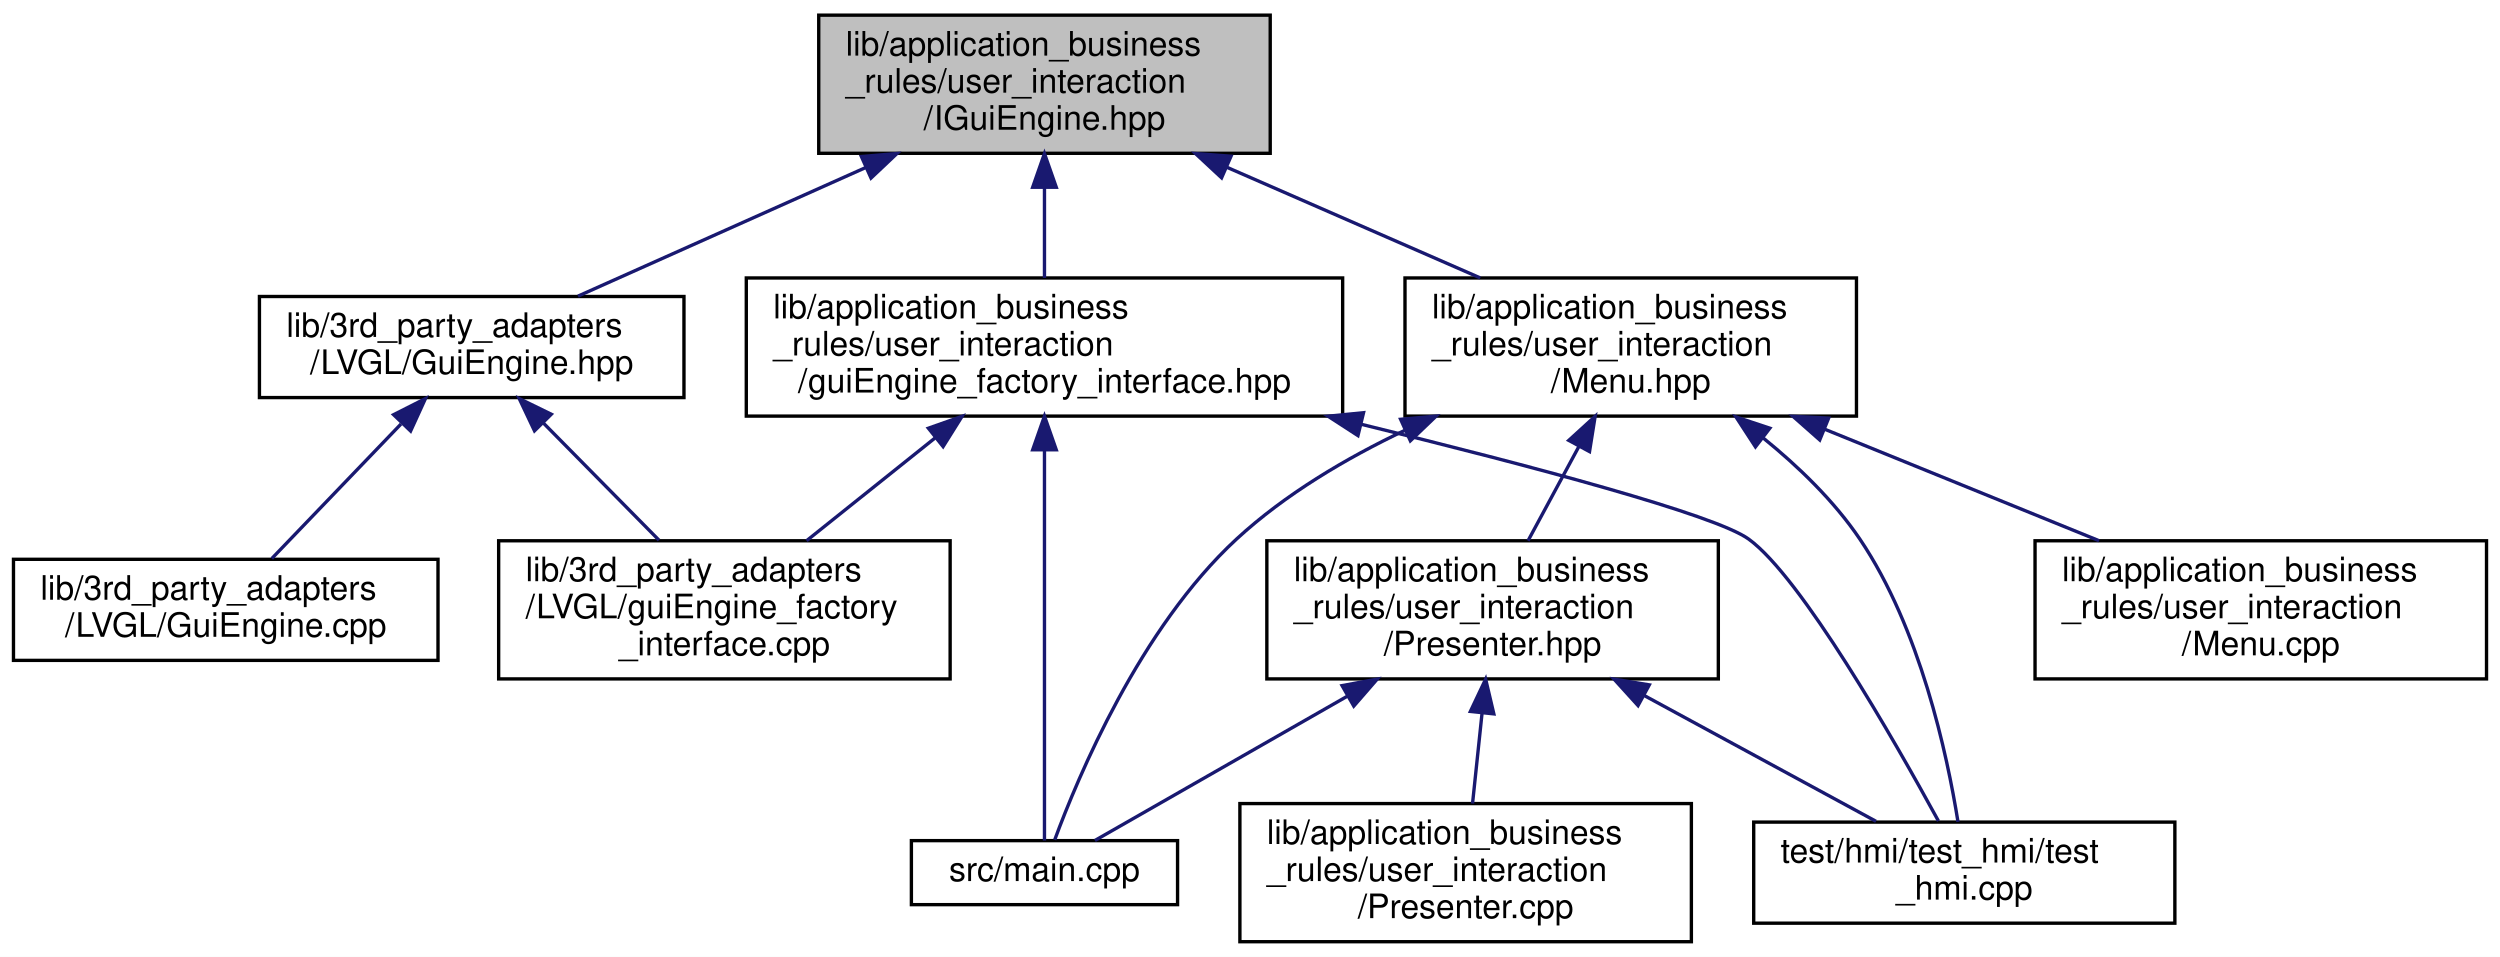
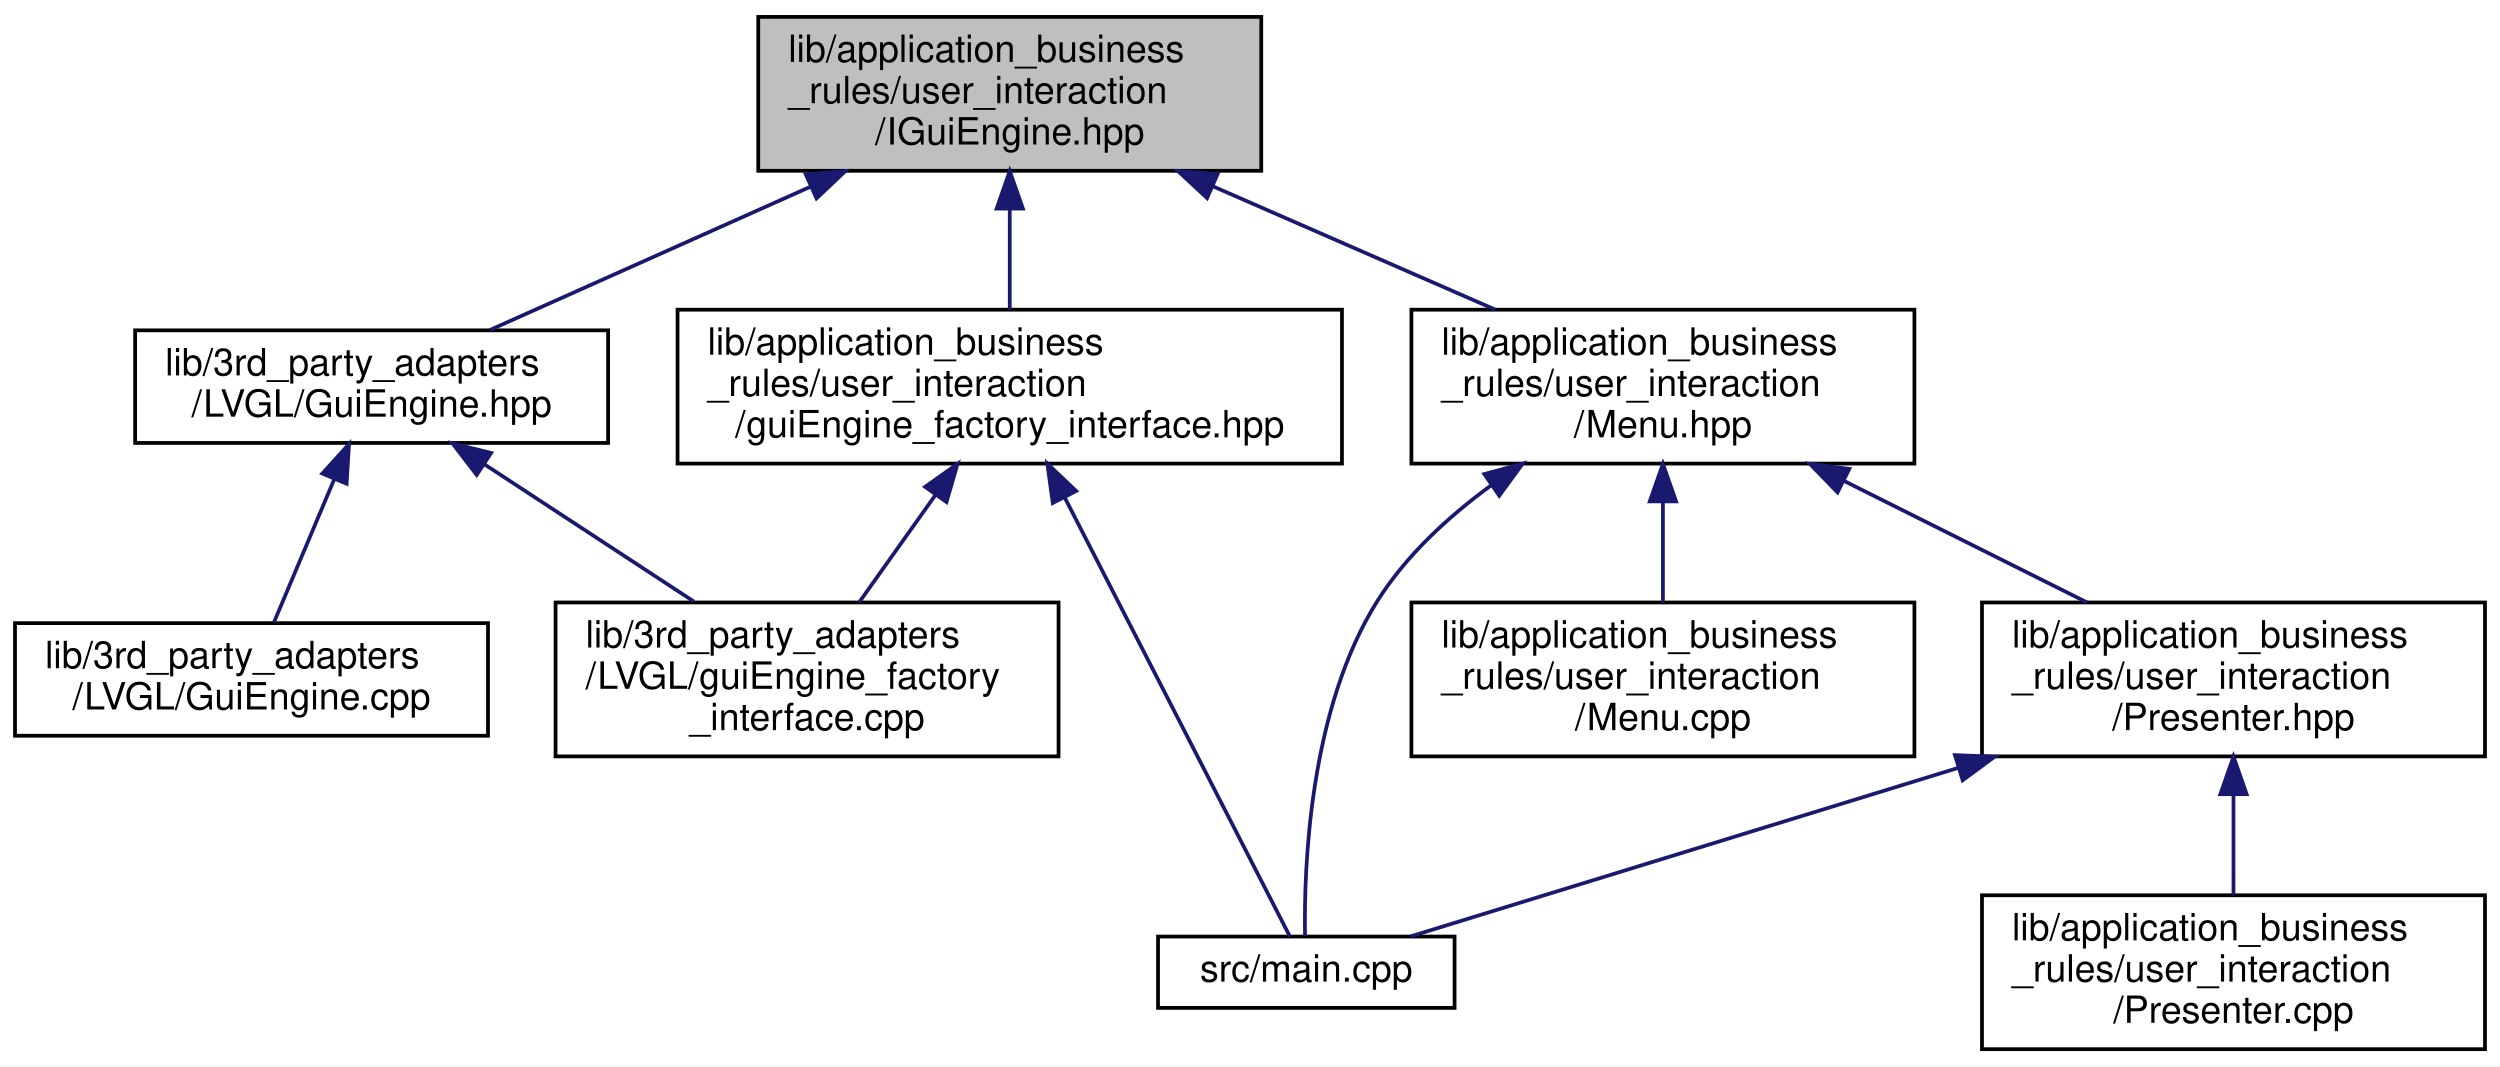
- <svg xmlns="http://www.w3.org/2000/svg" xmlns:xlink="http://www.w3.org/1999/xlink" width="742pt" height="284pt" viewBox="0.00 0.00 742.00 284.00">
+ <svg xmlns="http://www.w3.org/2000/svg" xmlns:xlink="http://www.w3.org/1999/xlink" width="666pt" height="284pt" viewBox="0.00 0.00 666.00 284.00">
  <g id="graph0" class="graph" transform="scale(1 1) rotate(0) translate(4 280)">
-     <polygon fill="white" stroke="transparent" points="-4,4 -4,-280 738,-280 738,4 -4,4" />
+     <polygon fill="white" stroke="transparent" points="-4,4 -4,-280 662,-280 662,4 -4,4" />
    <g id="node1" class="node">
      <g id="a_node1">
        <a xlink:title=" ">
-           <polygon fill="#bfbfbf" stroke="black" points="239,-234.5 239,-275.5 373,-275.5 373,-234.5 239,-234.5" />
-           <text text-anchor="start" x="247" y="-263.5" font-family="Helvetica,sans-Serif" font-size="10.00">lib/application_business</text>
-           <text text-anchor="start" x="247" y="-252.5" font-family="Helvetica,sans-Serif" font-size="10.00">_rules/user_interaction</text>
-           <text text-anchor="middle" x="306" y="-241.5" font-family="Helvetica,sans-Serif" font-size="10.00">/IGuiEngine.hpp</text>
+           <polygon fill="#bfbfbf" stroke="black" points="198,-234.5 198,-275.5 332,-275.5 332,-234.5 198,-234.5" />
+           <text text-anchor="start" x="206" y="-263.5" font-family="Helvetica,sans-Serif" font-size="10.00">lib/application_business</text>
+           <text text-anchor="start" x="206" y="-252.5" font-family="Helvetica,sans-Serif" font-size="10.00">_rules/user_interaction</text>
+           <text text-anchor="middle" x="265" y="-241.5" font-family="Helvetica,sans-Serif" font-size="10.00">/IGuiEngine.hpp</text>
        </a>
      </g>
    </g>
    <g id="node2" class="node">
      <g id="a_node2">
        <a xlink:href="GuiEngine_8hpp.xhtml" target="_top" xlink:title=" ">
-           <polygon fill="white" stroke="black" points="73,-162 73,-192 199,-192 199,-162 73,-162" />
-           <text text-anchor="start" x="81" y="-180" font-family="Helvetica,sans-Serif" font-size="10.00">lib/3rd_party_adapters</text>
-           <text text-anchor="middle" x="136" y="-169" font-family="Helvetica,sans-Serif" font-size="10.00">/LVGL/GuiEngine.hpp</text>
+           <polygon fill="white" stroke="black" points="32,-162 32,-192 158,-192 158,-162 32,-162" />
+           <text text-anchor="start" x="40" y="-180" font-family="Helvetica,sans-Serif" font-size="10.00">lib/3rd_party_adapters</text>
+           <text text-anchor="middle" x="95" y="-169" font-family="Helvetica,sans-Serif" font-size="10.00">/LVGL/GuiEngine.hpp</text>
        </a>
      </g>
    </g>
    <g id="edge1" class="edge">
-       <path fill="none" stroke="midnightblue" d="M252.95,-230.28C224.93,-217.76 191.48,-202.81 167.55,-192.11" />
-       <polygon fill="midnightblue" stroke="midnightblue" points="251.66,-233.54 262.22,-234.43 254.52,-227.15 251.66,-233.54" />
+       <path fill="none" stroke="midnightblue" d="M211.95,-230.28C183.93,-217.76 150.48,-202.81 126.55,-192.11" />
+       <polygon fill="midnightblue" stroke="midnightblue" points="210.66,-233.54 221.22,-234.43 213.52,-227.15 210.66,-233.54" />
    </g>
    <g id="node5" class="node">
      <g id="a_node5">
        <a xlink:href="guiEngine__factory__interface_8hpp.xhtml" target="_top" xlink:title="Dependency injection for the guiEngine.">
-           <polygon fill="white" stroke="black" points="217.5,-156.5 217.5,-197.5 394.5,-197.5 394.5,-156.5 217.5,-156.5" />
-           <text text-anchor="start" x="225.5" y="-185.5" font-family="Helvetica,sans-Serif" font-size="10.00">lib/application_business</text>
-           <text text-anchor="start" x="225.5" y="-174.5" font-family="Helvetica,sans-Serif" font-size="10.00">_rules/user_interaction</text>
-           <text text-anchor="middle" x="306" y="-163.5" font-family="Helvetica,sans-Serif" font-size="10.00">/guiEngine_factory_interface.hpp</text>
+           <polygon fill="white" stroke="black" points="176.5,-156.5 176.5,-197.5 353.5,-197.5 353.5,-156.5 176.5,-156.5" />
+           <text text-anchor="start" x="184.5" y="-185.5" font-family="Helvetica,sans-Serif" font-size="10.00">lib/application_business</text>
+           <text text-anchor="start" x="184.5" y="-174.5" font-family="Helvetica,sans-Serif" font-size="10.00">_rules/user_interaction</text>
+           <text text-anchor="middle" x="265" y="-163.5" font-family="Helvetica,sans-Serif" font-size="10.00">/guiEngine_factory_interface.hpp</text>
        </a>
      </g>
    </g>
    <g id="edge4" class="edge">
-       <path fill="none" stroke="midnightblue" d="M306,-224.3C306,-215.3 306,-205.65 306,-197.51" />
-       <polygon fill="midnightblue" stroke="midnightblue" points="302.5,-224.43 306,-234.43 309.5,-224.43 302.5,-224.43" />
+       <path fill="none" stroke="midnightblue" d="M265,-224.3C265,-215.3 265,-205.65 265,-197.51" />
+       <polygon fill="midnightblue" stroke="midnightblue" points="261.5,-224.43 265,-234.43 268.5,-224.43 261.5,-224.43" />
    </g>
-     <g id="node8" class="node">
-       <g id="a_node8">
+     <g id="node7" class="node">
+       <g id="a_node7">
        <a xlink:href="Menu_8hpp.xhtml" target="_top" xlink:title=" ">
-           <polygon fill="white" stroke="black" points="413,-156.5 413,-197.5 547,-197.5 547,-156.5 413,-156.5" />
-           <text text-anchor="start" x="421" y="-185.5" font-family="Helvetica,sans-Serif" font-size="10.00">lib/application_business</text>
-           <text text-anchor="start" x="421" y="-174.5" font-family="Helvetica,sans-Serif" font-size="10.00">_rules/user_interaction</text>
-           <text text-anchor="middle" x="480" y="-163.5" font-family="Helvetica,sans-Serif" font-size="10.00">/Menu.hpp</text>
+           <polygon fill="white" stroke="black" points="372,-156.5 372,-197.5 506,-197.5 506,-156.5 372,-156.5" />
+           <text text-anchor="start" x="380" y="-185.5" font-family="Helvetica,sans-Serif" font-size="10.00">lib/application_business</text>
+           <text text-anchor="start" x="380" y="-174.5" font-family="Helvetica,sans-Serif" font-size="10.00">_rules/user_interaction</text>
+           <text text-anchor="middle" x="439" y="-163.5" font-family="Helvetica,sans-Serif" font-size="10.00">/Menu.hpp</text>
        </a>
      </g>
    </g>
-     <g id="edge8" class="edge">
-       <path fill="none" stroke="midnightblue" d="M360.19,-230.33C384.34,-219.78 412.43,-207.51 435.34,-197.51" />
-       <polygon fill="midnightblue" stroke="midnightblue" points="358.57,-227.22 350.81,-234.43 361.37,-233.63 358.57,-227.22" />
+     <g id="edge7" class="edge">
+       <path fill="none" stroke="midnightblue" d="M319.19,-230.33C343.34,-219.78 371.43,-207.51 394.34,-197.51" />
+       <polygon fill="midnightblue" stroke="midnightblue" points="317.57,-227.22 309.81,-234.43 320.37,-233.63 317.57,-227.22" />
    </g>
    <g id="node3" class="node">
      <g id="a_node3">
        <a xlink:href="GuiEngine_8cpp.xhtml" target="_top" xlink:title=" ">
          <polygon fill="white" stroke="black" points="0,-84 0,-114 126,-114 126,-84 0,-84" />
          <text text-anchor="start" x="8" y="-102" font-family="Helvetica,sans-Serif" font-size="10.00">lib/3rd_party_adapters</text>
          <text text-anchor="middle" x="63" y="-91" font-family="Helvetica,sans-Serif" font-size="10.00">/LVGL/GuiEngine.cpp</text>
        </a>
      </g>
    </g>
    <g id="edge2" class="edge">
-       <path fill="none" stroke="midnightblue" d="M115.03,-154.17C102.7,-141.33 87.46,-125.47 76.67,-114.23" />
-       <polygon fill="midnightblue" stroke="midnightblue" points="112.82,-156.92 122.27,-161.7 117.87,-152.07 112.82,-156.92" />
+       <path fill="none" stroke="midnightblue" d="M85.04,-152.33C79.78,-139.85 73.5,-124.94 68.99,-114.23" />
+       <polygon fill="midnightblue" stroke="midnightblue" points="81.87,-153.85 88.98,-161.7 88.33,-151.13 81.87,-153.85" />
    </g>
    <g id="node4" class="node">
      <g id="a_node4">
        <a xlink:href="guiEngine__factory__interface_8cpp.xhtml" target="_top" xlink:title=" ">
          <polygon fill="white" stroke="black" points="144,-78.5 144,-119.5 278,-119.5 278,-78.5 144,-78.5" />
          <text text-anchor="start" x="152" y="-107.5" font-family="Helvetica,sans-Serif" font-size="10.00">lib/3rd_party_adapters</text>
          <text text-anchor="start" x="152" y="-96.5" font-family="Helvetica,sans-Serif" font-size="10.00">/LVGL/guiEngine_factory</text>
          <text text-anchor="middle" x="211" y="-85.5" font-family="Helvetica,sans-Serif" font-size="10.00">_interface.cpp</text>
        </a>
      </g>
    </g>
    <g id="edge3" class="edge">
-       <path fill="none" stroke="midnightblue" d="M157.17,-154.55C167.98,-143.6 181.03,-130.37 191.58,-119.68" />
-       <polygon fill="midnightblue" stroke="midnightblue" points="154.64,-152.13 150.11,-161.7 159.62,-157.05 154.64,-152.13" />
+       <path fill="none" stroke="midnightblue" d="M125.08,-156.29C142.23,-145.06 163.66,-131.02 180.82,-119.77" />
+       <polygon fill="midnightblue" stroke="midnightblue" points="122.99,-153.48 116.55,-161.88 126.83,-159.33 122.99,-153.48" />
    </g>
    <g id="edge5" class="edge">
-       <path fill="none" stroke="midnightblue" d="M273.58,-150.06C261.07,-140.06 247.01,-128.8 235.38,-119.51" />
-       <polygon fill="midnightblue" stroke="midnightblue" points="271.54,-152.91 281.54,-156.43 275.91,-147.45 271.54,-152.91" />
+       <path fill="none" stroke="midnightblue" d="M245.14,-148.05C238.4,-138.57 231.03,-128.18 224.86,-119.51" />
+       <polygon fill="midnightblue" stroke="midnightblue" points="242.45,-150.3 251.09,-156.43 248.15,-146.25 242.45,-150.3" />
    </g>
    <g id="node6" class="node">
      <g id="a_node6">
        <a xlink:href="main_8cpp.xhtml" target="_top" xlink:title=" ">
-           <polygon fill="white" stroke="black" points="266.5,-11.5 266.5,-30.5 345.5,-30.5 345.5,-11.5 266.5,-11.5" />
-           <text text-anchor="middle" x="306" y="-18.5" font-family="Helvetica,sans-Serif" font-size="10.00">src/main.cpp</text>
+           <polygon fill="white" stroke="black" points="304.5,-11.5 304.5,-30.5 383.5,-30.5 383.5,-11.5 304.5,-11.5" />
+           <text text-anchor="middle" x="344" y="-18.5" font-family="Helvetica,sans-Serif" font-size="10.00">src/main.cpp</text>
        </a>
      </g>
    </g>
    <g id="edge6" class="edge">
-       <path fill="none" stroke="midnightblue" d="M306,-146.14C306,-110.26 306,-52.19 306,-30.51" />
-       <polygon fill="midnightblue" stroke="midnightblue" points="302.5,-146.5 306,-156.5 309.5,-146.5 302.5,-146.5" />
+       <path fill="none" stroke="midnightblue" d="M279.61,-147.52C297.95,-111.77 328.37,-52.47 339.63,-30.51" />
+       <polygon fill="midnightblue" stroke="midnightblue" points="276.46,-146 275.01,-156.5 282.68,-149.2 276.46,-146" />
    </g>
-     <g id="node7" class="node">
-       <g id="a_node7">
-         <a xlink:href="test__hmi_8cpp.xhtml" target="_top" xlink:title=" ">
-           <polygon fill="white" stroke="black" points="516.5,-6 516.5,-36 641.5,-36 641.5,-6 516.5,-6" />
-           <text text-anchor="start" x="524.5" y="-24" font-family="Helvetica,sans-Serif" font-size="10.00">test/hmi/test_hmi/test</text>
-           <text text-anchor="middle" x="579" y="-13" font-family="Helvetica,sans-Serif" font-size="10.00">_hmi.cpp</text>
+     <g id="edge12" class="edge">
+       <path fill="none" stroke="midnightblue" d="M393.29,-150.74C381.81,-142.36 370.61,-132.04 363,-120 344.76,-91.14 343.34,-48.66 343.66,-30.62" />
+       <polygon fill="midnightblue" stroke="midnightblue" points="391.43,-153.71 401.65,-156.49 395.4,-147.94 391.43,-153.71" />
+     </g>
+     <g id="node8" class="node">
+       <g id="a_node8">
+         <a xlink:href="Menu_8cpp.xhtml" target="_top" xlink:title=" ">
+           <polygon fill="white" stroke="black" points="372,-78.5 372,-119.5 506,-119.5 506,-78.5 372,-78.5" />
+           <text text-anchor="start" x="380" y="-107.5" font-family="Helvetica,sans-Serif" font-size="10.00">lib/application_business</text>
+           <text text-anchor="start" x="380" y="-96.5" font-family="Helvetica,sans-Serif" font-size="10.00">_rules/user_interaction</text>
+           <text text-anchor="middle" x="439" y="-85.5" font-family="Helvetica,sans-Serif" font-size="10.00">/Menu.cpp</text>
        </a>
      </g>
    </g>
-     <g id="edge7" class="edge">
-       <path fill="none" stroke="midnightblue" d="M399.91,-154.1C450.69,-141.67 505.05,-127.21 515,-120 530.55,-108.73 558.02,-60.69 571.34,-36.31" />
-       <polygon fill="midnightblue" stroke="midnightblue" points="399.04,-150.71 390.15,-156.47 400.7,-157.51 399.04,-150.71" />
-     </g>
-     <g id="edge14" class="edge">
-       <path fill="none" stroke="midnightblue" d="M413.09,-152.34C395.47,-143.97 377.38,-133.26 363,-120 334.36,-93.57 315.92,-49.4 309.04,-30.74" />
-       <polygon fill="midnightblue" stroke="midnightblue" points="411.7,-155.55 422.25,-156.5 414.59,-149.17 411.7,-155.55" />
-     </g>
-     <g id="edge15" class="edge">
-       <path fill="none" stroke="midnightblue" d="M519.24,-150.07C529.78,-141.54 540.36,-131.31 548,-120 565.88,-93.53 573.91,-56.16 577.13,-36.08" />
-       <polygon fill="midnightblue" stroke="midnightblue" points="517.02,-147.37 511.24,-156.25 521.29,-152.91 517.02,-147.37" />
+     <g id="edge8" class="edge">
+       <path fill="none" stroke="midnightblue" d="M439,-146.3C439,-137.3 439,-127.65 439,-119.51" />
+       <polygon fill="midnightblue" stroke="midnightblue" points="435.5,-146.43 439,-156.43 442.5,-146.43 435.5,-146.43" />
    </g>
    <g id="node9" class="node">
      <g id="a_node9">
-         <a xlink:href="Menu_8cpp.xhtml" target="_top" xlink:title=" ">
-           <polygon fill="white" stroke="black" points="600,-78.5 600,-119.5 734,-119.5 734,-78.5 600,-78.5" />
-           <text text-anchor="start" x="608" y="-107.5" font-family="Helvetica,sans-Serif" font-size="10.00">lib/application_business</text>
-           <text text-anchor="start" x="608" y="-96.5" font-family="Helvetica,sans-Serif" font-size="10.00">_rules/user_interaction</text>
-           <text text-anchor="middle" x="667" y="-85.5" font-family="Helvetica,sans-Serif" font-size="10.00">/Menu.cpp</text>
+         <a xlink:href="Presenter_8hpp.xhtml" target="_top" xlink:title=" ">
+           <polygon fill="white" stroke="black" points="524,-78.5 524,-119.5 658,-119.5 658,-78.5 524,-78.5" />
+           <text text-anchor="start" x="532" y="-107.5" font-family="Helvetica,sans-Serif" font-size="10.00">lib/application_business</text>
+           <text text-anchor="start" x="532" y="-96.5" font-family="Helvetica,sans-Serif" font-size="10.00">_rules/user_interaction</text>
+           <text text-anchor="middle" x="591" y="-85.5" font-family="Helvetica,sans-Serif" font-size="10.00">/Presenter.hpp</text>
        </a>
      </g>
    </g>
    <g id="edge9" class="edge">
-       <path fill="none" stroke="midnightblue" d="M537.56,-152.61C563.66,-142 594.16,-129.6 619.01,-119.51" />
-       <polygon fill="midnightblue" stroke="midnightblue" points="536.1,-149.42 528.16,-156.43 538.74,-155.91 536.1,-149.42" />
+       <path fill="none" stroke="midnightblue" d="M487.18,-151.91C508.08,-141.46 532.24,-129.38 551.99,-119.51" />
+       <polygon fill="midnightblue" stroke="midnightblue" points="485.52,-148.83 478.14,-156.43 488.65,-155.09 485.52,-148.83" />
+     </g>
+     <g id="edge11" class="edge">
+       <path fill="none" stroke="midnightblue" d="M517.76,-75.47C468.72,-60.38 406.92,-41.36 371.79,-30.55" />
+       <polygon fill="midnightblue" stroke="midnightblue" points="516.8,-78.83 527.39,-78.43 518.86,-72.14 516.8,-78.83" />
    </g>
    <g id="node10" class="node">
      <g id="a_node10">
-         <a xlink:href="Presenter_8hpp.xhtml" target="_top" xlink:title=" ">
-           <polygon fill="white" stroke="black" points="372,-78.5 372,-119.5 506,-119.5 506,-78.5 372,-78.5" />
-           <text text-anchor="start" x="380" y="-107.5" font-family="Helvetica,sans-Serif" font-size="10.00">lib/application_business</text>
-           <text text-anchor="start" x="380" y="-96.5" font-family="Helvetica,sans-Serif" font-size="10.00">_rules/user_interaction</text>
-           <text text-anchor="middle" x="439" y="-85.5" font-family="Helvetica,sans-Serif" font-size="10.00">/Presenter.hpp</text>
+         <a xlink:href="Presenter_8cpp.xhtml" target="_top" xlink:title=" ">
+           <polygon fill="white" stroke="black" points="524,-0.5 524,-41.5 658,-41.5 658,-0.5 524,-0.5" />
+           <text text-anchor="start" x="532" y="-29.5" font-family="Helvetica,sans-Serif" font-size="10.00">lib/application_business</text>
+           <text text-anchor="start" x="532" y="-18.5" font-family="Helvetica,sans-Serif" font-size="10.00">_rules/user_interaction</text>
+           <text text-anchor="middle" x="591" y="-7.5" font-family="Helvetica,sans-Serif" font-size="10.00">/Presenter.cpp</text>
        </a>
      </g>
    </g>
    <g id="edge10" class="edge">
-       <path fill="none" stroke="midnightblue" d="M464.61,-147.47C459.58,-138.14 454.11,-128.01 449.52,-119.51" />
-       <polygon fill="midnightblue" stroke="midnightblue" points="461.61,-149.29 469.44,-156.43 467.77,-145.97 461.61,-149.29" />
-     </g>
-     <g id="edge12" class="edge">
-       <path fill="none" stroke="midnightblue" d="M395.89,-73.37C370.14,-58.65 339.01,-40.87 320.97,-30.55" />
-       <polygon fill="midnightblue" stroke="midnightblue" points="394.33,-76.51 404.75,-78.43 397.8,-70.43 394.33,-76.51" />
-     </g>
-     <g id="edge13" class="edge">
-       <path fill="none" stroke="midnightblue" d="M483.87,-73.64C506.61,-61.3 533.44,-46.73 552.8,-36.23" />
-       <polygon fill="midnightblue" stroke="midnightblue" points="482.17,-70.58 475.05,-78.43 485.51,-76.73 482.17,-70.58" />
-     </g>
-     <g id="node11" class="node">
-       <g id="a_node11">
-         <a xlink:href="Presenter_8cpp.xhtml" target="_top" xlink:title=" ">
-           <polygon fill="white" stroke="black" points="364,-0.5 364,-41.5 498,-41.5 498,-0.5 364,-0.5" />
-           <text text-anchor="start" x="372" y="-29.5" font-family="Helvetica,sans-Serif" font-size="10.00">lib/application_business</text>
-           <text text-anchor="start" x="372" y="-18.5" font-family="Helvetica,sans-Serif" font-size="10.00">_rules/user_interaction</text>
-           <text text-anchor="middle" x="431" y="-7.5" font-family="Helvetica,sans-Serif" font-size="10.00">/Presenter.cpp</text>
-         </a>
-       </g>
-     </g>
-     <g id="edge11" class="edge">
-       <path fill="none" stroke="midnightblue" d="M435.87,-68.3C434.93,-59.3 433.91,-49.65 433.05,-41.51" />
-       <polygon fill="midnightblue" stroke="midnightblue" points="432.41,-68.85 436.94,-78.43 439.37,-68.12 432.41,-68.85" />
+       <path fill="none" stroke="midnightblue" d="M591,-68.3C591,-59.3 591,-49.65 591,-41.51" />
+       <polygon fill="midnightblue" stroke="midnightblue" points="587.5,-68.43 591,-78.43 594.5,-68.43 587.5,-68.43" />
    </g>
  </g>
</svg>
